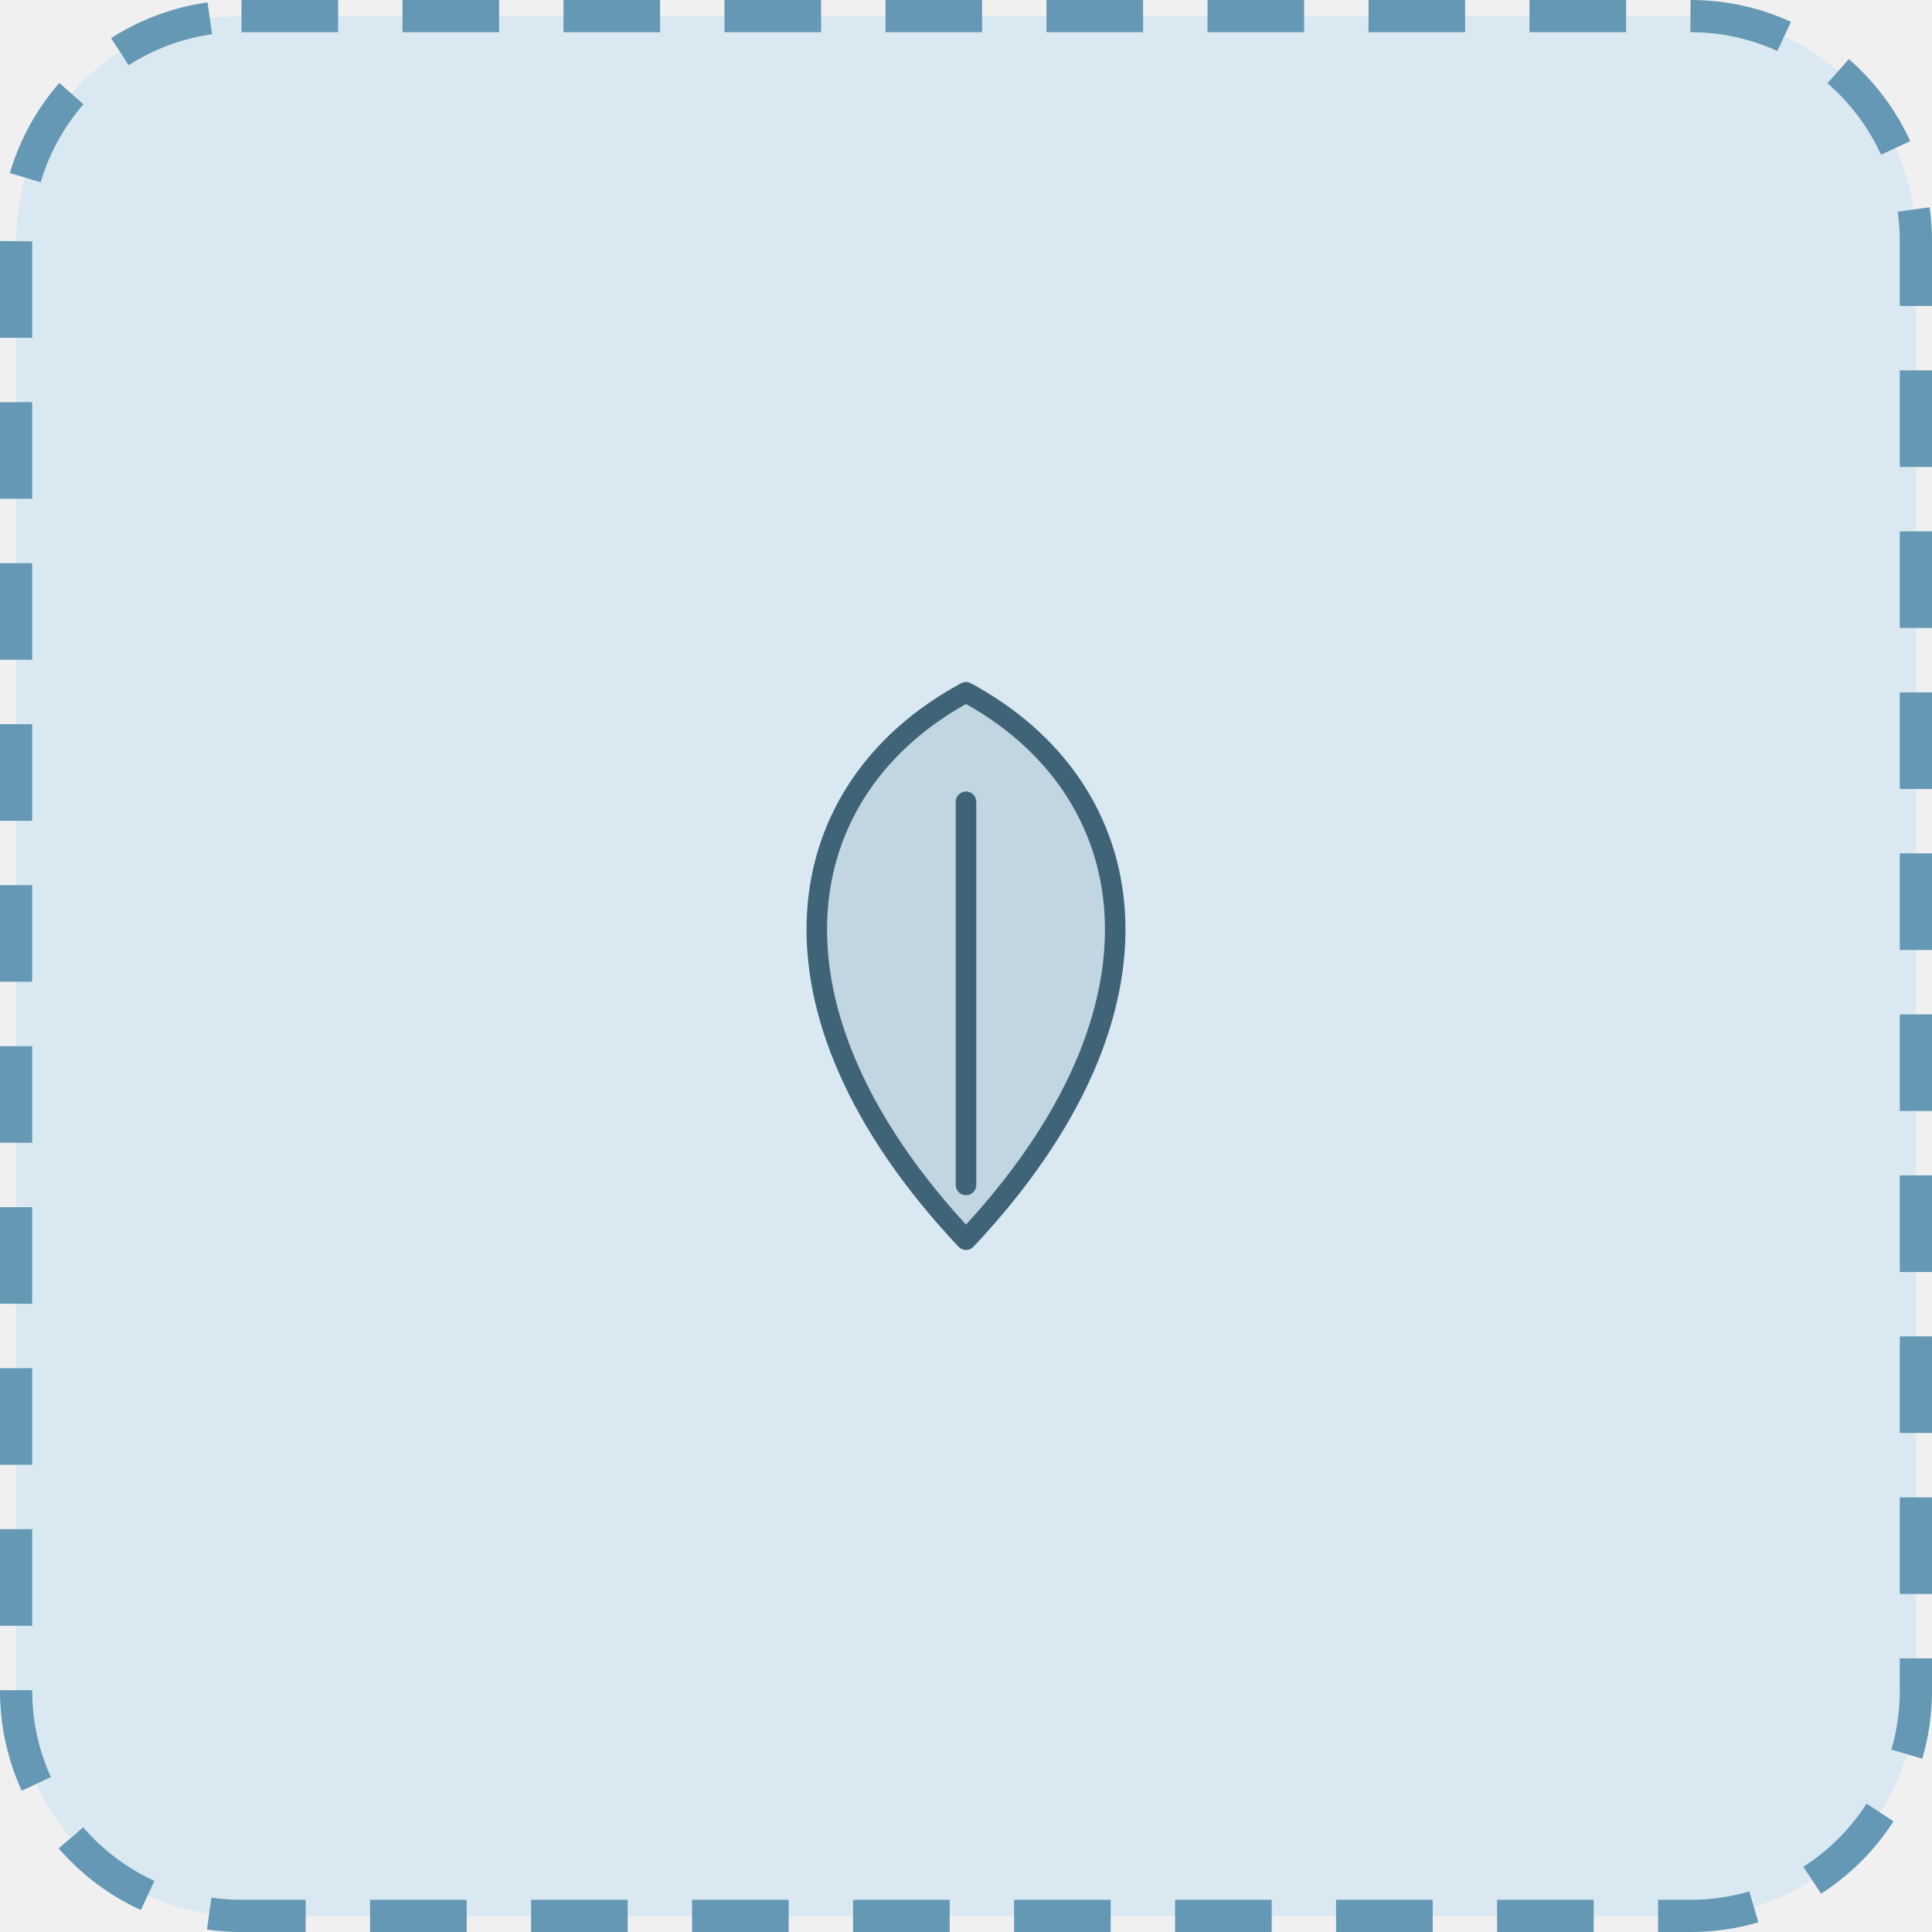
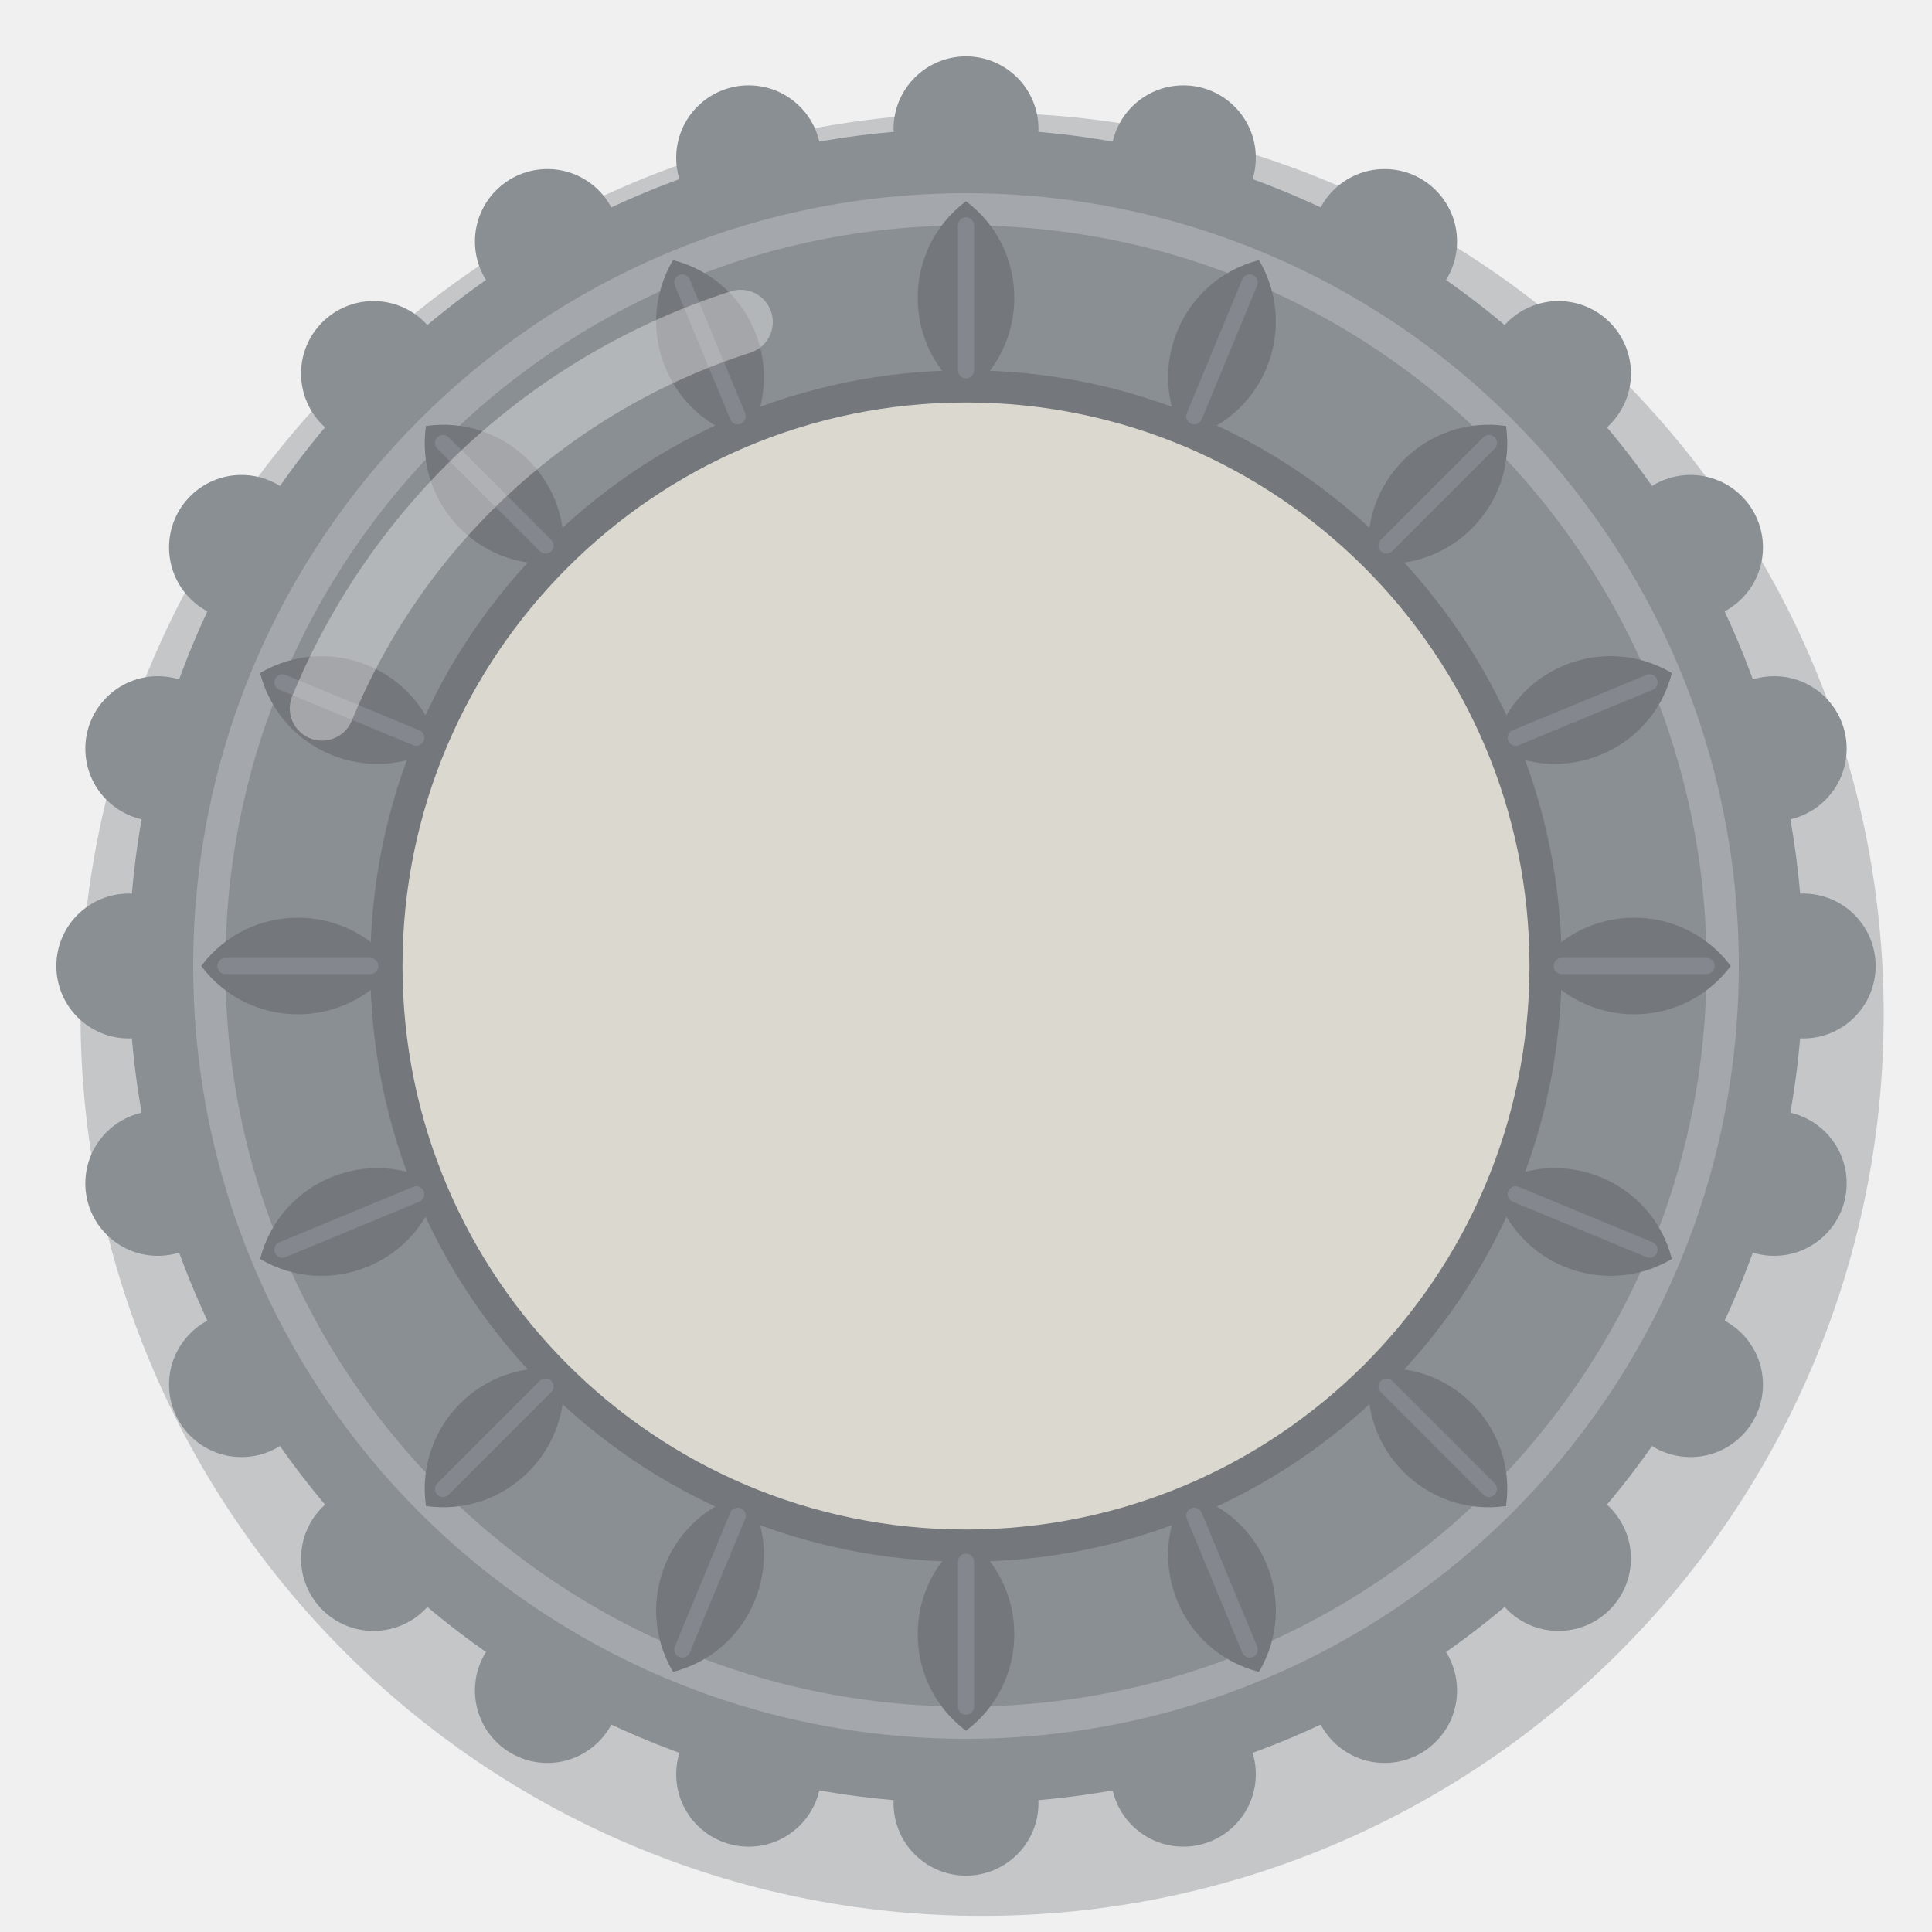
- <svg xmlns="http://www.w3.org/2000/svg" width="120" height="120" viewBox="0 0 120 120">
-   <rect x="1" y="1" width="118" height="118" rx="14" fill="hsl(201 45% 90%)" stroke="hsl(201 35% 55%)" stroke-width="2" stroke-dasharray="6 4" />
-   <g transform="translate(39.6 39.6) scale(0.425)" fill="hsl(201 35% 82%)" stroke="hsl(201 30% 36%)" stroke-width="3" stroke-linejoin="round" stroke-linecap="round">
-     <path d="M48 8C74 22 80 54 48 88C16 54 22 22 48 8Z" />
-     <path d="M48 24V80" fill="none" />
+ <svg xmlns="http://www.w3.org/2000/svg" width="120" height="120" viewBox="0 0 120 120" role="img">
+   <ellipse cx="61" cy="63" rx="56" ry="56" fill="#74777b" opacity=".35" />
+   <circle cx="112" cy="60" r="4.5" fill="#8a8f94" />
+   <circle cx="110.2" cy="73.5" r="4.5" fill="#8a8f94" />
+   <circle cx="105" cy="86" r="4.5" fill="#8a8f94" />
+   <circle cx="96.8" cy="96.8" r="4.5" fill="#8a8f94" />
+   <circle cx="86" cy="105" r="4.5" fill="#8a8f94" />
+   <circle cx="73.5" cy="110.2" r="4.5" fill="#8a8f94" />
+   <circle cx="60" cy="112" r="4.5" fill="#8a8f94" />
+   <circle cx="46.5" cy="110.2" r="4.5" fill="#8a8f94" />
+   <circle cx="34" cy="105" r="4.5" fill="#8a8f94" />
+   <circle cx="23.2" cy="96.8" r="4.5" fill="#8a8f94" />
+   <circle cx="15" cy="86" r="4.5" fill="#8a8f94" />
+   <circle cx="9.8" cy="73.5" r="4.5" fill="#8a8f94" />
+   <circle cx="8" cy="60" r="4.5" fill="#8a8f94" />
+   <circle cx="9.8" cy="46.5" r="4.5" fill="#8a8f94" />
+   <circle cx="15" cy="34" r="4.5" fill="#8a8f94" />
+   <circle cx="23.2" cy="23.2" r="4.5" fill="#8a8f94" />
+   <circle cx="34" cy="15" r="4.5" fill="#8a8f94" />
+   <circle cx="46.5" cy="9.8" r="4.5" fill="#8a8f94" />
+   <circle cx="60" cy="8" r="4.5" fill="#8a8f94" />
+   <circle cx="73.5" cy="9.8" r="4.5" fill="#8a8f94" />
+   <circle cx="86" cy="15" r="4.5" fill="#8a8f94" />
+   <circle cx="96.8" cy="23.2" r="4.5" fill="#8a8f94" />
+   <circle cx="105" cy="34" r="4.5" fill="#8a8f94" />
+   <circle cx="110.2" cy="46.5" r="4.5" fill="#8a8f94" />
+   <circle cx="60" cy="60" r="52" fill="#8a8f94" />
+   <circle cx="60" cy="60" r="47" fill="none" stroke="#c5c7ca" stroke-opacity="0.45" stroke-width="2" />
+   <circle cx="60" cy="60" r="36" fill="#dbd8d0" />
+   <circle cx="60" cy="60" r="36" fill="none" stroke="#74777b" stroke-width="2" />
+   <g transform="translate(101.5 60) rotate(90)">
+     <path d="M0 -6C4 -3 4 3 0 6C-4 3 -4 -3 0 -6Z" fill="#74777b" />
+     <path d="M0 -4.5L0 4.5" stroke="#8a8f94" stroke-width="1" stroke-linecap="round" opacity=".7" />
  </g>
+   <g transform="translate(98.3 75.9) rotate(112.5)">
+     <path d="M0 -6C4 -3 4 3 0 6C-4 3 -4 -3 0 -6Z" fill="#74777b" />
+     <path d="M0 -4.5L0 4.5" stroke="#8a8f94" stroke-width="1" stroke-linecap="round" opacity=".7" />
+   </g>
+   <g transform="translate(89.3 89.3) rotate(135)">
+     <path d="M0 -6C4 -3 4 3 0 6C-4 3 -4 -3 0 -6Z" fill="#74777b" />
+     <path d="M0 -4.5L0 4.5" stroke="#8a8f94" stroke-width="1" stroke-linecap="round" opacity=".7" />
+   </g>
+   <g transform="translate(75.9 98.3) rotate(157.5)">
+     <path d="M0 -6C4 -3 4 3 0 6C-4 3 -4 -3 0 -6Z" fill="#74777b" />
+     <path d="M0 -4.5L0 4.5" stroke="#8a8f94" stroke-width="1" stroke-linecap="round" opacity=".7" />
+   </g>
+   <g transform="translate(60 101.5) rotate(180)">
+     <path d="M0 -6C4 -3 4 3 0 6C-4 3 -4 -3 0 -6Z" fill="#74777b" />
+     <path d="M0 -4.5L0 4.5" stroke="#8a8f94" stroke-width="1" stroke-linecap="round" opacity=".7" />
+   </g>
+   <g transform="translate(44.1 98.3) rotate(202.5)">
+     <path d="M0 -6C4 -3 4 3 0 6C-4 3 -4 -3 0 -6Z" fill="#74777b" />
+     <path d="M0 -4.5L0 4.5" stroke="#8a8f94" stroke-width="1" stroke-linecap="round" opacity=".7" />
+   </g>
+   <g transform="translate(30.7 89.3) rotate(225)">
+     <path d="M0 -6C4 -3 4 3 0 6C-4 3 -4 -3 0 -6Z" fill="#74777b" />
+     <path d="M0 -4.5L0 4.5" stroke="#8a8f94" stroke-width="1" stroke-linecap="round" opacity=".7" />
+   </g>
+   <g transform="translate(21.7 75.9) rotate(247.5)">
+     <path d="M0 -6C4 -3 4 3 0 6C-4 3 -4 -3 0 -6Z" fill="#74777b" />
+     <path d="M0 -4.5L0 4.5" stroke="#8a8f94" stroke-width="1" stroke-linecap="round" opacity=".7" />
+   </g>
+   <g transform="translate(18.5 60) rotate(270)">
+     <path d="M0 -6C4 -3 4 3 0 6C-4 3 -4 -3 0 -6Z" fill="#74777b" />
+     <path d="M0 -4.5L0 4.5" stroke="#8a8f94" stroke-width="1" stroke-linecap="round" opacity=".7" />
+   </g>
+   <g transform="translate(21.7 44.1) rotate(292.5)">
+     <path d="M0 -6C4 -3 4 3 0 6C-4 3 -4 -3 0 -6Z" fill="#74777b" />
+     <path d="M0 -4.5L0 4.5" stroke="#8a8f94" stroke-width="1" stroke-linecap="round" opacity=".7" />
+   </g>
+   <g transform="translate(30.7 30.7) rotate(315)">
+     <path d="M0 -6C4 -3 4 3 0 6C-4 3 -4 -3 0 -6Z" fill="#74777b" />
+     <path d="M0 -4.5L0 4.5" stroke="#8a8f94" stroke-width="1" stroke-linecap="round" opacity=".7" />
+   </g>
+   <g transform="translate(44.1 21.7) rotate(337.5)">
+     <path d="M0 -6C4 -3 4 3 0 6C-4 3 -4 -3 0 -6Z" fill="#74777b" />
+     <path d="M0 -4.5L0 4.5" stroke="#8a8f94" stroke-width="1" stroke-linecap="round" opacity=".7" />
+   </g>
+   <g transform="translate(60 18.5) rotate(360)">
+     <path d="M0 -6C4 -3 4 3 0 6C-4 3 -4 -3 0 -6Z" fill="#74777b" />
+     <path d="M0 -4.5L0 4.5" stroke="#8a8f94" stroke-width="1" stroke-linecap="round" opacity=".7" />
+   </g>
+   <g transform="translate(75.9 21.7) rotate(382.5)">
+     <path d="M0 -6C4 -3 4 3 0 6C-4 3 -4 -3 0 -6Z" fill="#74777b" />
+     <path d="M0 -4.5L0 4.5" stroke="#8a8f94" stroke-width="1" stroke-linecap="round" opacity=".7" />
+   </g>
+   <g transform="translate(89.3 30.7) rotate(405)">
+     <path d="M0 -6C4 -3 4 3 0 6C-4 3 -4 -3 0 -6Z" fill="#74777b" />
+     <path d="M0 -4.5L0 4.5" stroke="#8a8f94" stroke-width="1" stroke-linecap="round" opacity=".7" />
+   </g>
+   <g transform="translate(98.3 44.1) rotate(427.5)">
+     <path d="M0 -6C4 -3 4 3 0 6C-4 3 -4 -3 0 -6Z" fill="#74777b" />
+     <path d="M0 -4.5L0 4.5" stroke="#8a8f94" stroke-width="1" stroke-linecap="round" opacity=".7" />
+   </g>
+   <path d="M20 44A42 42 0 0 1 46 20" fill="none" stroke="#fff" stroke-opacity="0.35" stroke-width="4" stroke-linecap="round" />
</svg>
